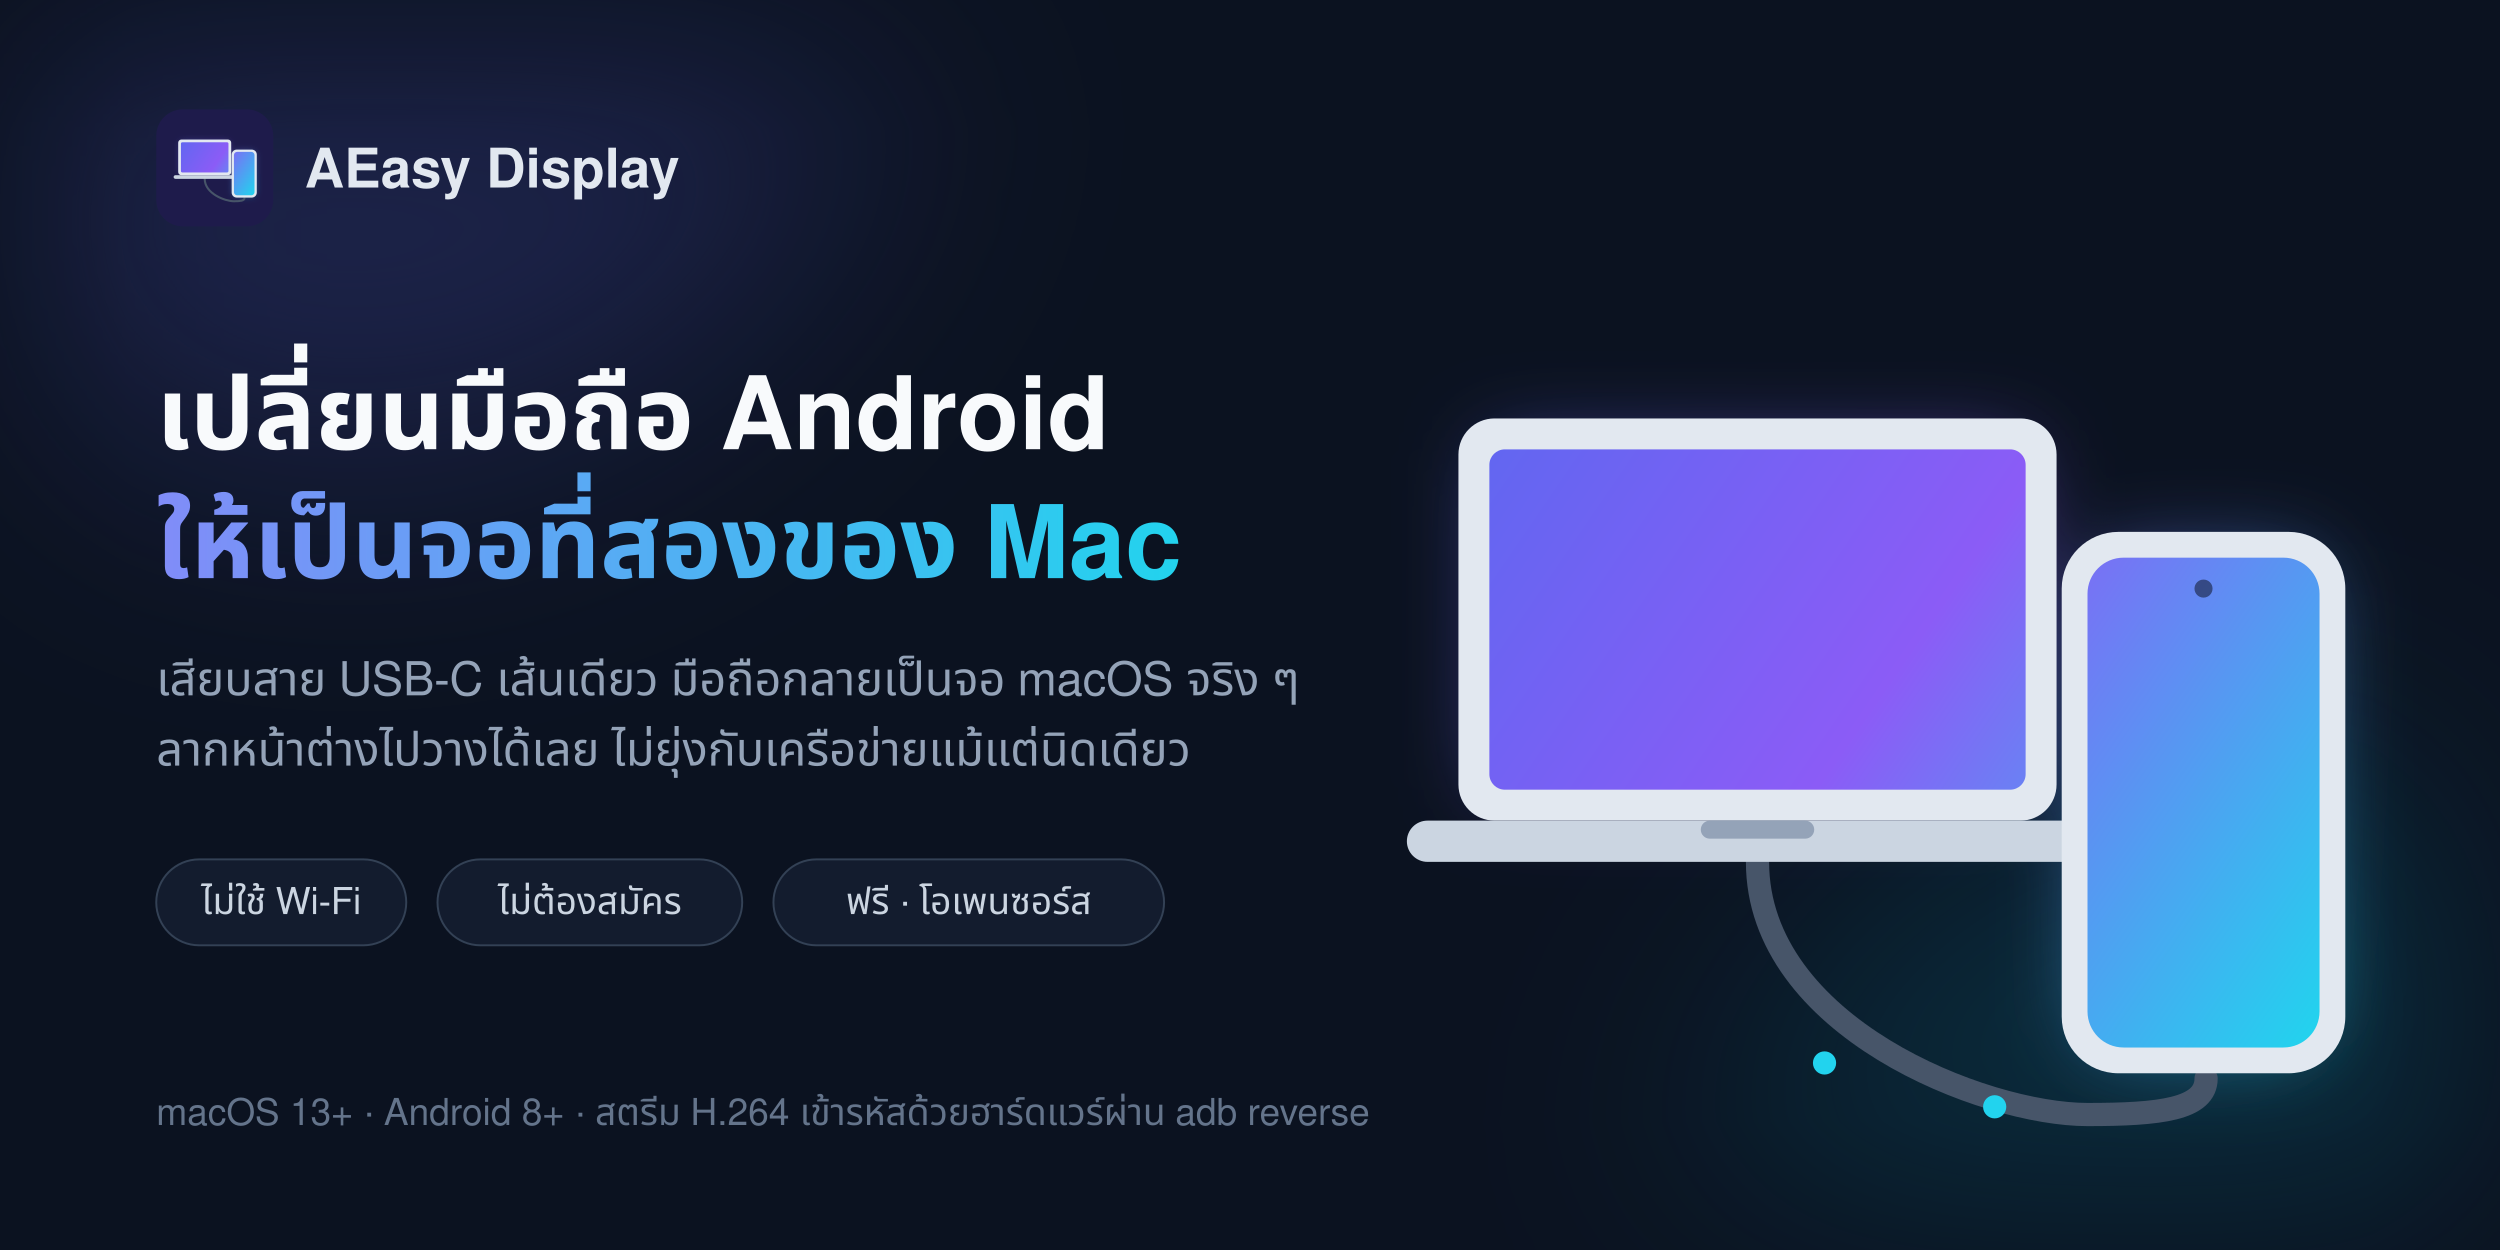
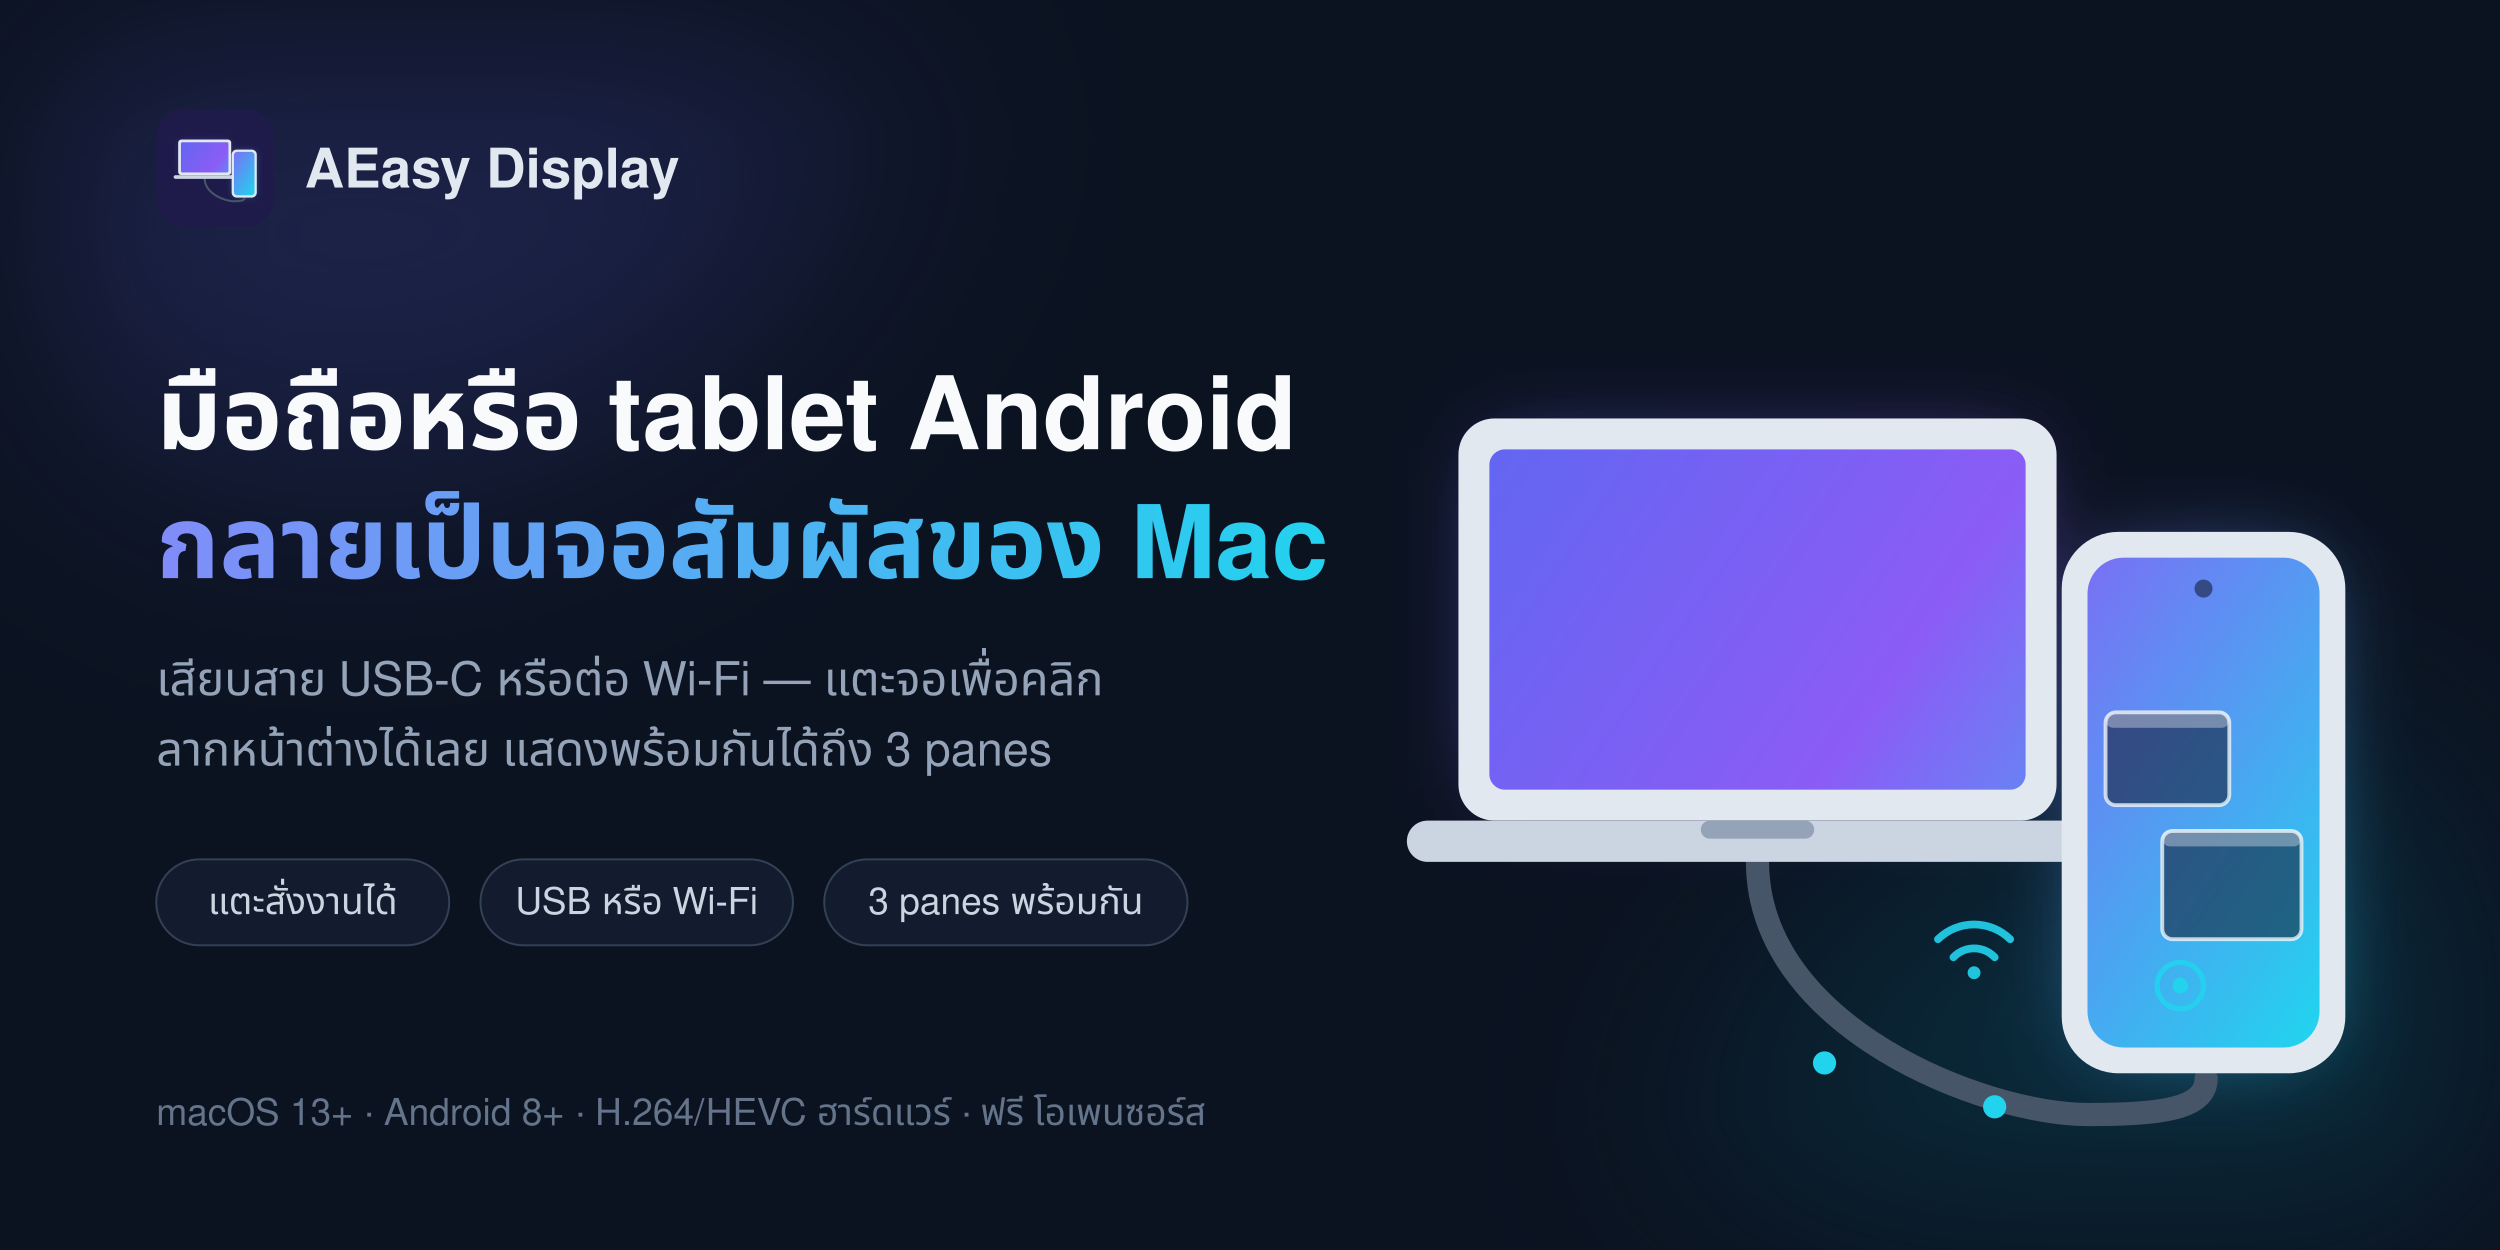
<svg xmlns="http://www.w3.org/2000/svg" viewBox="0 0 1280 640" width="1280" height="640" font-family="-apple-system,'SF Pro Display','Segoe UI','Noto Sans Thai','Leelawadee UI',Thonburi,Helvetica,Arial,sans-serif">
  <defs>
    <linearGradient id="aurora" x1="108" y1="150" x2="430" y2="370" gradientUnits="userSpaceOnUse">
      <stop offset="0" stop-color="#6366F1" />
      <stop offset="0.45" stop-color="#8B5CF6" />
      <stop offset="1" stop-color="#22D3EE" />
    </linearGradient>
    <linearGradient id="accent" x1="0" y1="0" x2="1" y2="0">
      <stop offset="0" stop-color="#818CF8" />
      <stop offset="1" stop-color="#22D3EE" />
    </linearGradient>
    <filter id="glow" x="-40%" y="-40%" width="180%" height="180%">
      <feGaussianBlur stdDeviation="16" />
    </filter>
    <filter id="blob" x="-80%" y="-80%" width="260%" height="260%">
      <feGaussianBlur stdDeviation="70" />
    </filter>
  </defs>
  <rect width="1280" height="640" fill="#0B1220" />
  <circle cx="180" cy="-40" r="280" fill="#6366F1" opacity="0.20" filter="url(#blob)" />
  <circle cx="1160" cy="700" r="300" fill="#06B6D4" opacity="0.16" filter="url(#blob)" />
  <g transform="translate(80,56) scale(0.117)">
    <rect width="512" height="512" rx="116" fill="#1E1B4B" />
    <g filter="url(#glow)" opacity="0.65">
      <rect x="108" y="144" width="208" height="132" rx="6" fill="url(#aurora)" />
      <rect x="340" y="186" width="90" height="190" rx="14" fill="url(#aurora)" />
    </g>
    <path d="M212,304 C212,368 300,402 340,402 C368,402 386,400 386,388" fill="none" stroke="#475569" stroke-width="9" stroke-linecap="round" />
    <rect x="96" y="132" width="232" height="156" rx="14" fill="#E2E8F0" />
    <rect x="108" y="144" width="208" height="132" rx="6" fill="url(#aurora)" />
    <rect x="76" y="288" width="272" height="16" rx="8" fill="#CBD5E1" />
    <rect x="330" y="176" width="110" height="210" rx="22" fill="#E2E8F0" />
    <rect x="340" y="186" width="90" height="190" rx="14" fill="url(#aurora)" />
  </g>
  <text x="156" y="96" font-size="28" font-weight="600" fill="#E2E8F0">AEasy Display</text>
-   <text x="80" y="230" font-size="52" font-weight="800" fill="#F8FAFC">เปลี่ยนมือถือ Android</text>
-   <text x="80" y="296" font-size="52" font-weight="800" fill="url(#accent)">ให้เป็นจอที่สองของ Mac</text>
-   <text x="80" y="356" font-size="24" fill="#94A3B8">เสียบสาย USB-C เส้นเดียว มือถือกลายเป็นจอ macOS จริง ๆ</text>
-   <text x="80" y="392" font-size="24" fill="#94A3B8">ลากหน้าต่างไปวางได้เลย ไม่ยุ่งกับเครือข่ายแม้แต่นิดเดียว</text>
+   <text x="80" y="230" font-size="52" font-weight="800" fill="#F8FAFC">มือถือหรือ tablet Android</text>
+   <text x="80" y="296" font-size="52" font-weight="800" fill="url(#accent)">กลายเป็นจอสัมผัสของ Mac</text>
+   <text x="80" y="356" font-size="24" fill="#94A3B8">เสียบสาย USB-C หรือต่อ Wi-Fi — แตะจอเพื่อคลิก</text>
+   <text x="80" y="392" font-size="24" fill="#94A3B8">ลากหน้าต่างได้เลย แสดงพร้อมกันได้ถึง 3 panes</text>
  <g font-size="19" fill="#CBD5E1">
-     <rect x="80" y="440" width="128" height="44" rx="22" fill="#131C2E" stroke="#334155" />
-     <text x="144" y="468" text-anchor="middle">ไม่ใช้ Wi-Fi</text>
-     <rect x="224" y="440" width="156" height="44" rx="22" fill="#131C2E" stroke="#334155" />
-     <text x="302" y="468" text-anchor="middle">ไม่ต้องสมัคร</text>
-     <rect x="396" y="440" width="200" height="44" rx="22" fill="#131C2E" stroke="#334155" />
-     <text x="496" y="468" text-anchor="middle">ฟรี · โอเพนซอร์ส</text>
+     <rect x="80" y="440" width="150" height="44" rx="22" fill="#131C2E" stroke="#334155" />
+     <text x="155" y="468" text-anchor="middle">แตะสั่งงานได้</text>
+     <rect x="246" y="440" width="160" height="44" rx="22" fill="#131C2E" stroke="#334155" />
+     <text x="326" y="468" text-anchor="middle">USB หรือ Wi-Fi</text>
+     <rect x="422" y="440" width="186" height="44" rx="22" fill="#131C2E" stroke="#334155" />
+     <text x="515" y="468" text-anchor="middle">3 panes พร้อมกัน</text>
  </g>
-   <text x="80" y="576" font-size="19" fill="#64748B">macOS 13+ · Android 8+ · สตรีม H.264 เข้ารหัสด้วยฮาร์ดแวร์ผ่าน adb reverse</text>
+   <text x="80" y="576" font-size="19" fill="#64748B">macOS 13+ · Android 8+ · H.264/HEVC ฮาร์ดแวร์ · ฟรี โอเพนซอร์ส</text>
  <g transform="translate(620,40) scale(1.32)">
    <g filter="url(#glow)" opacity="0.6">
      <rect x="108" y="144" width="208" height="132" rx="6" fill="url(#aurora)" />
      <rect x="340" y="186" width="90" height="190" rx="14" fill="url(#aurora)" />
    </g>
    <path d="M212,304 C212,368 300,402 340,402 C368,402 386,400 386,388" fill="none" stroke="#475569" stroke-width="9" stroke-linecap="round" />
    <circle cx="238" cy="382" r="4.5" fill="#22D3EE" />
    <circle cx="304" cy="399" r="4.5" fill="#22D3EE" />
+     <g transform="translate(296,338)" stroke="#22D3EE" fill="none" stroke-width="3" stroke-linecap="round" opacity="0.9">
+       <path d="M-14,-4 a20,20 0 0 1 28,0" />
+       <path d="M-8,3 a11,11 0 0 1 16,0" />
+       <circle cx="0" cy="9" r="2.5" fill="#22D3EE" stroke="none" />
+     </g>
    <rect x="96" y="132" width="232" height="156" rx="14" fill="#E2E8F0" />
    <rect x="108" y="144" width="208" height="132" rx="6" fill="url(#aurora)" />
    <rect x="76" y="288" width="272" height="16" rx="8" fill="#CBD5E1" />
    <rect x="190" y="288" width="44" height="7" rx="3.5" fill="#94A3B8" />
    <rect x="330" y="176" width="110" height="210" rx="22" fill="#E2E8F0" />
    <rect x="340" y="186" width="90" height="190" rx="14" fill="url(#aurora)" />
    <circle cx="385" cy="198" r="3.5" fill="#0F172A" fill-opacity="0.55" />
+     <g>
+       <rect x="347" y="246" width="48" height="36" rx="4" fill="#0F172A" fill-opacity="0.55" stroke="#F8FAFC" stroke-opacity="0.75" stroke-width="1.5" />
+       <rect x="347" y="246" width="48" height="6" rx="3" fill="#F8FAFC" fill-opacity="0.35" />
+       <rect x="369" y="292" width="54" height="42" rx="4" fill="#0F172A" fill-opacity="0.55" stroke="#F8FAFC" stroke-opacity="0.75" stroke-width="1.5" />
+       <rect x="369" y="292" width="54" height="6" rx="3" fill="#F8FAFC" fill-opacity="0.35" />
+     </g>
+     <circle cx="376" cy="352" r="9" fill="none" stroke="#22D3EE" stroke-width="2" opacity="0.9" />
+     <circle cx="376" cy="352" r="3" fill="#22D3EE" />
  </g>
</svg>
